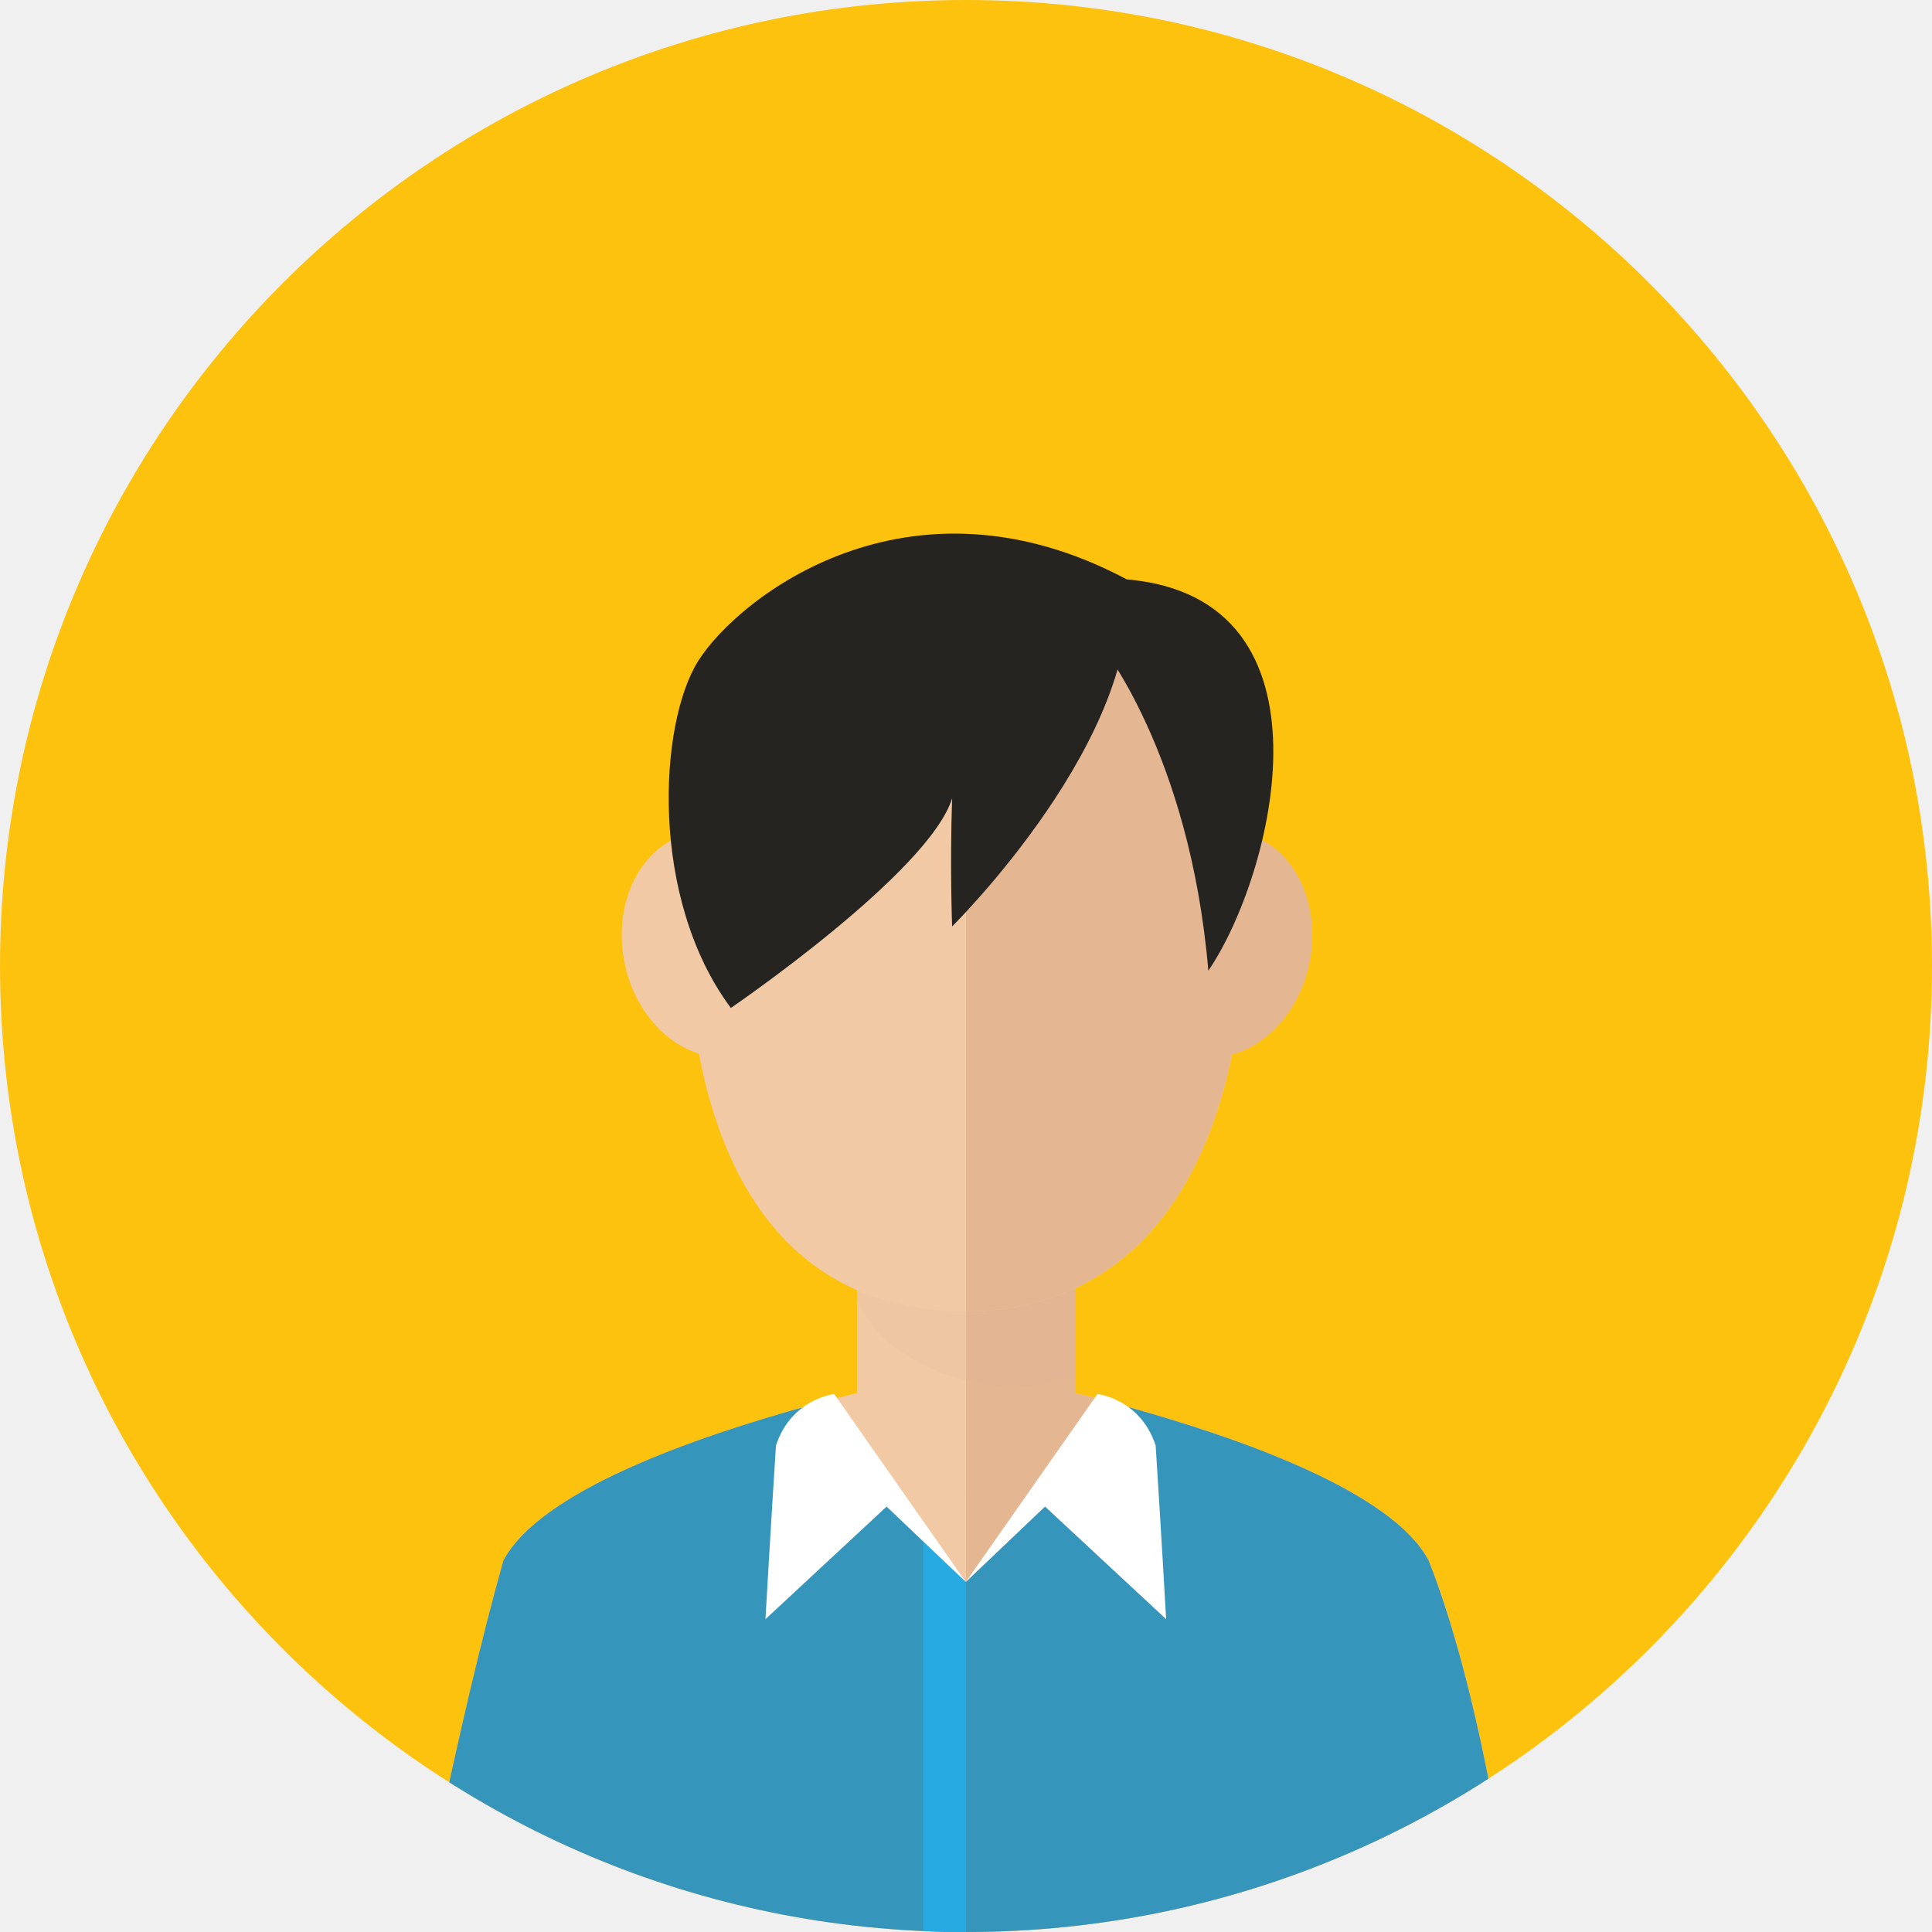
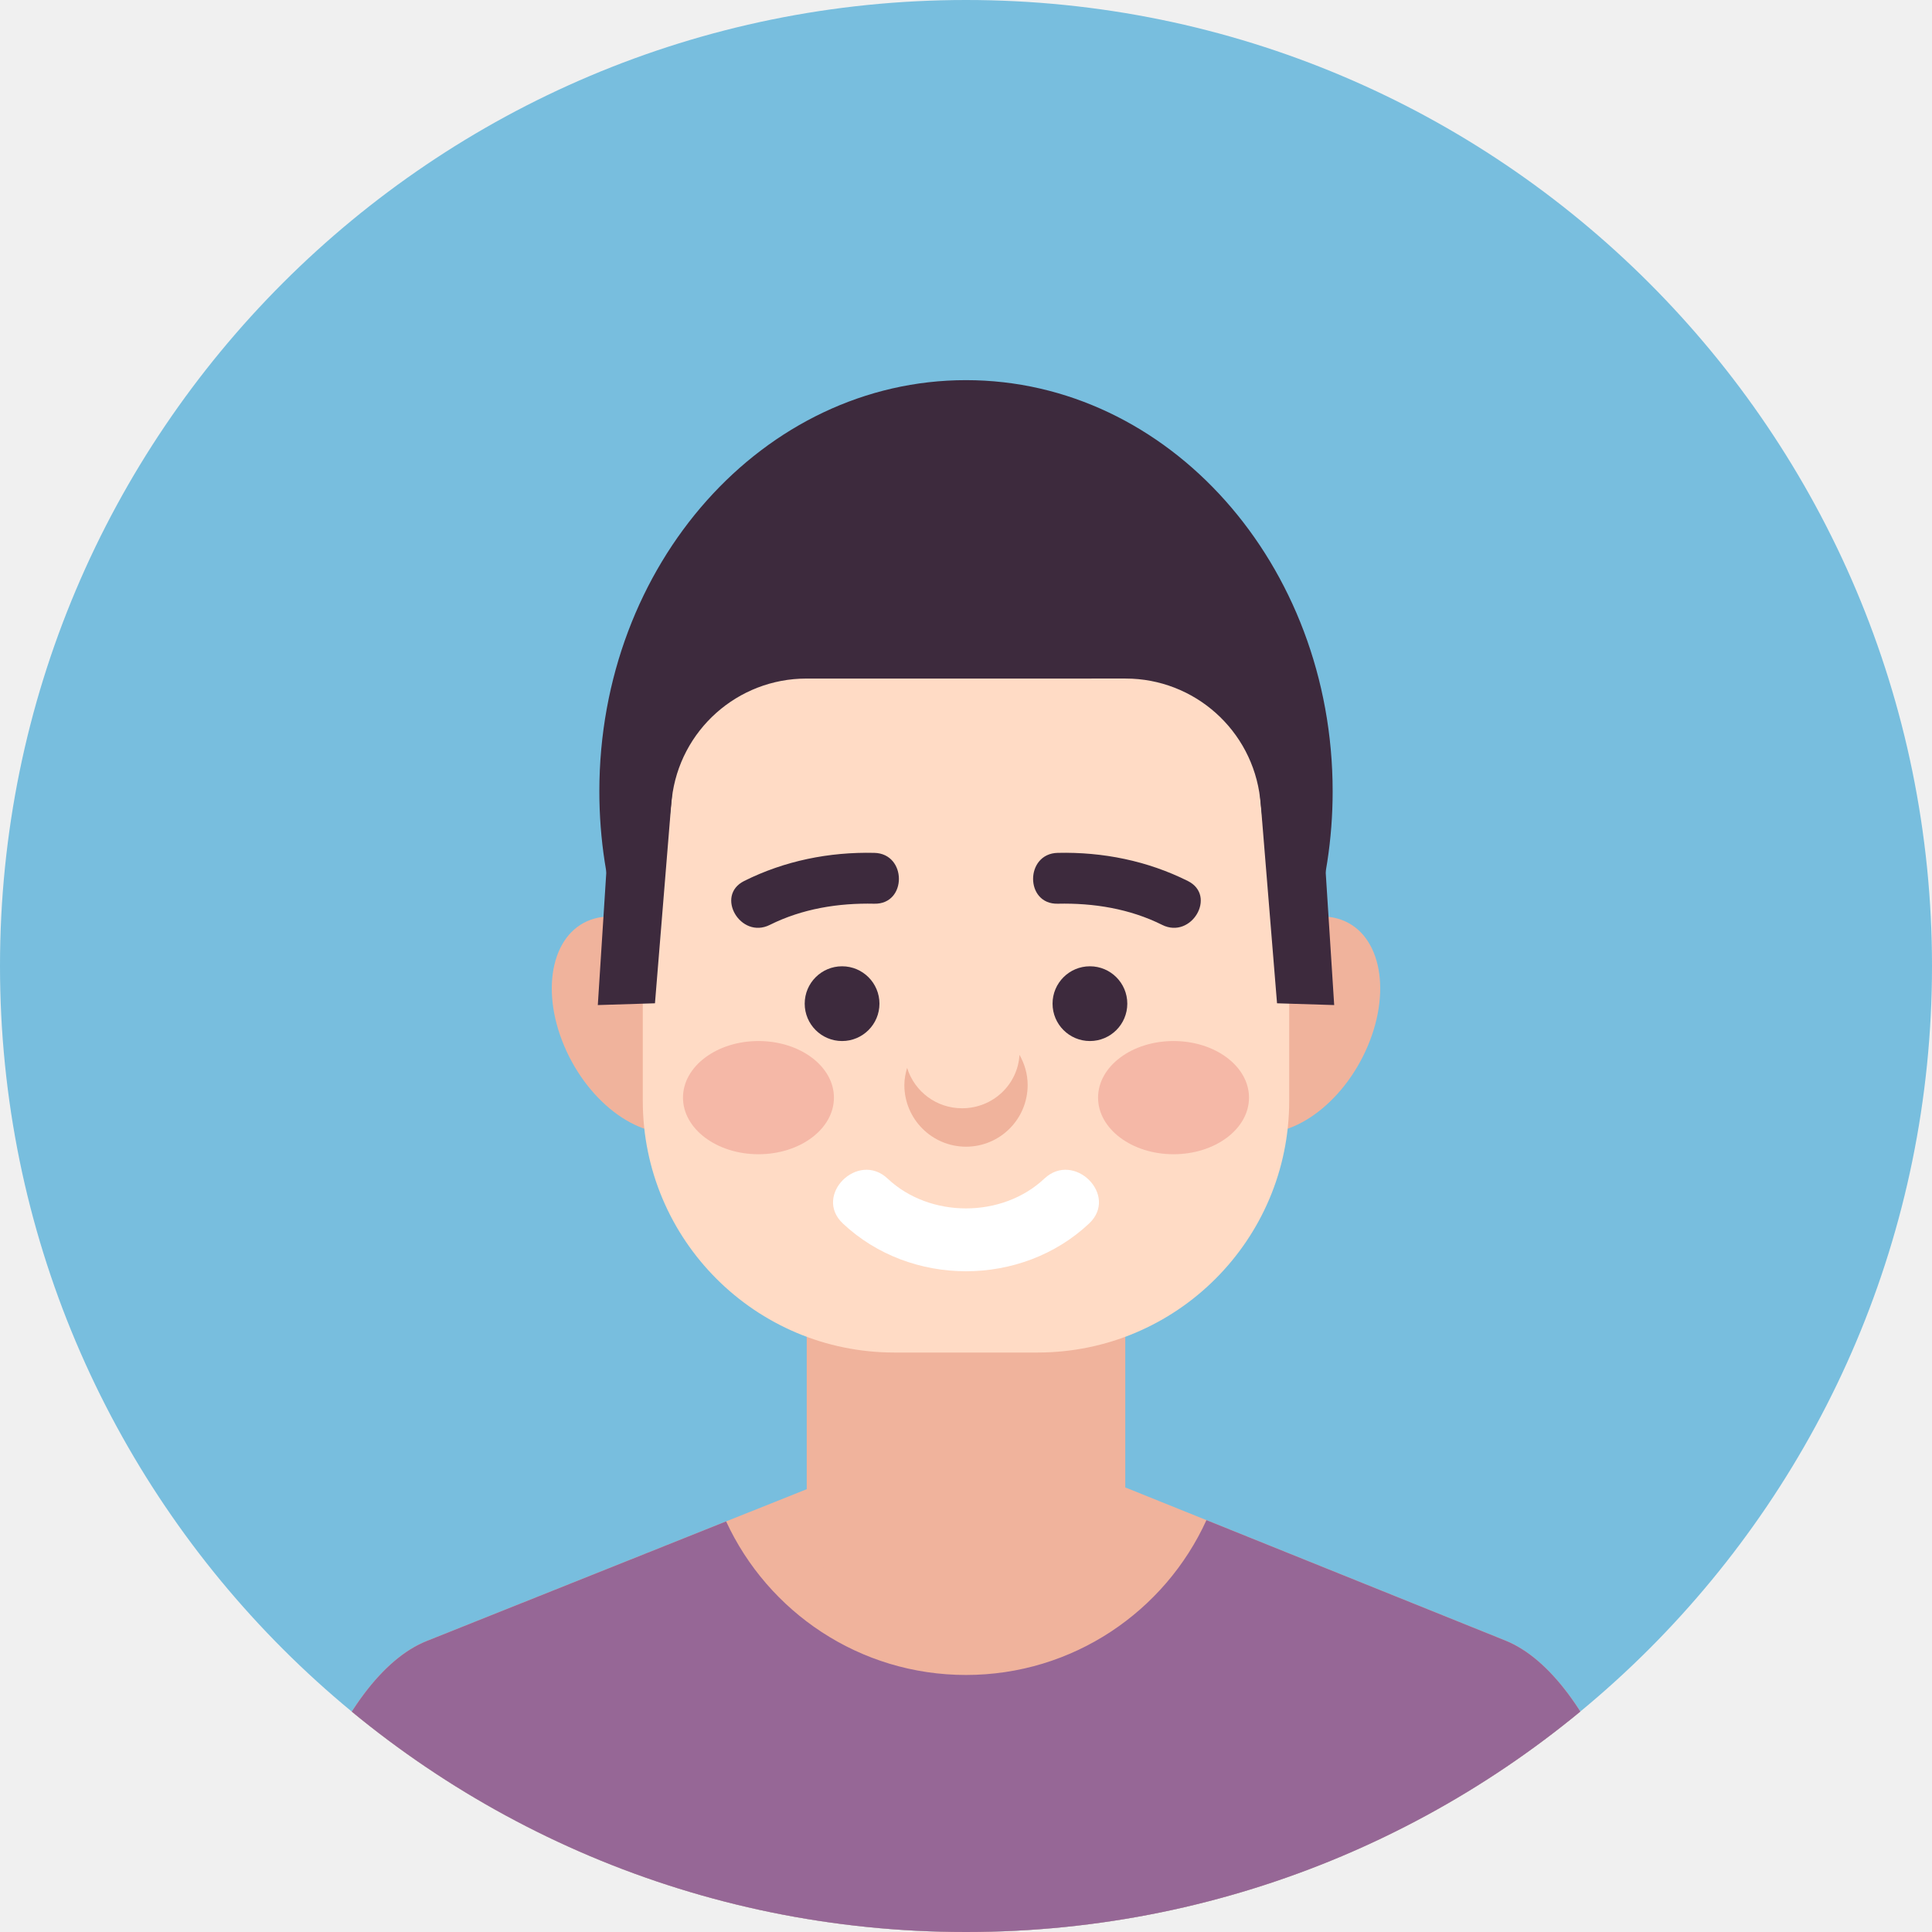
- <svg xmlns="http://www.w3.org/2000/svg" xmlns:xlink="http://www.w3.org/1999/xlink" version="1.1" id="Capa_1" x="0px" y="0px" viewBox="0 0 144.773 144.773" style="enable-background:new 0 0 144.773 144.773;" xml:space="preserve">
-   <g>
-     <circle style="fill:#FDC20E;" cx="72.387" cy="72.386" r="72.386" />
-     <g>
-       <defs>
-         <circle id="SVGID_1_" cx="72.387" cy="72.386" r="72.386" />
-       </defs>
-       <clipPath id="SVGID_2_">
-         <use xlink:href="#SVGID_1_" style="overflow:visible;" />
-       </clipPath>
-       <g style="clip-path:url(#SVGID_2_);">
-         <g>
-           <path style="fill:#F1C9A5;" d="M107.053,116.94c-4.666-8.833-34.666-14.376-34.666-14.376s-30,5.543-34.666,14.376      c-3.449,12.258-6.334,27.833-6.334,27.833h41h41C113.387,144.773,111.438,128.073,107.053,116.94z" />
-           <path style="fill:#E4B692;" d="M72.387,102.564c0,0,30,5.543,34.666,14.376c4.386,11.133,6.334,27.833,6.334,27.833h-41V102.564      z" />
-           <rect x="64.22" y="84.606" style="fill:#F1C9A5;" width="16.334" height="27.336" />
-           <rect x="72.387" y="84.606" style="fill:#E4B692;" width="8.167" height="27.336" />
-           <path style="opacity:0.1;fill:#DDAC8C;" d="M64.22,97.273c1.469,4.217,7.397,6.634,11.751,6.634      c1.575,0,3.107-0.264,4.583-0.747V84.606H64.22V97.273z" />
-           <path style="fill:#F1C9A5;" d="M93.387,67.357c0-17.074-9.402-26.783-21-26.783c-11.598,0-21,9.709-21,26.783      c0,22.966,9.402,30.917,21,30.917C83.984,98.274,93.387,89.366,93.387,67.357z" />
-           <path style="fill:#E4B692;" d="M90.19,79.197c-3.807-0.399-6.377-4.5-5.732-9.156c0.637-4.66,4.242-8.12,8.051-7.724      c3.805,0.396,6.371,4.496,5.729,9.156C97.599,76.134,93.997,79.591,90.19,79.197z" />
-           <path style="fill:#F1C9A5;" d="M46.685,71.474c-0.643-4.66,1.924-8.76,5.727-9.156c3.811-0.397,7.416,3.063,8.055,7.724      c0.642,4.656-1.93,8.758-5.734,9.156C50.925,79.591,47.323,76.134,46.685,71.474z" />
-           <path style="fill:#E4B692;" d="M93.387,67.357c0-17.074-9.402-26.783-21-26.783v57.7C83.984,98.274,93.387,89.366,93.387,67.357      z" />
-         </g>
-         <path style="fill:#3595BB;" d="M107.053,116.94c-2.726-5.158-14.082-9.191-23.065-11.656l-11.601,13.26l-11.601-13.26     c-8.983,2.465-20.34,6.498-23.065,11.656c-3.449,12.258-6.334,27.833-6.334,27.833h41h41     C113.387,144.773,111.438,128.073,107.053,116.94z" />
-         <path style="fill:#262421;" d="M54.766,75.53c0,0,14.835-10.124,16.581-15.708c-0.175,5.061,0,9.599,0,9.599     s14.487-14.311,13.09-26.005c-16.406-8.728-29.147,1.396-32.115,6.108C49.354,54.236,48.656,67.327,54.766,75.53z" />
-         <path style="fill:#262421;" d="M82.342,48.127c0,0,6.808,8.205,8.204,24.611c4.887-7.157,10.123-27.927-6.109-29.322     C83.04,46.033,82.342,48.127,82.342,48.127z" />
-         <path style="fill:#FFFFFF;" d="M87.385,121.332l-9.077-8.437l-5.936,5.648l9.865-14.084c0,0,3.217,0.356,4.361,3.86     C86.956,113.826,87.385,121.332,87.385,121.332z" />
-         <polygon style="fill:#27AAE1;" points="69.179,144.773 72.387,144.773 72.387,118.544 69.179,115.505    " />
-         <path style="fill:#FFFFFF;" d="M57.359,121.332l9.077-8.437l5.936,5.648l-9.865-14.084c0,0-3.217,0.356-4.361,3.86     C57.788,113.826,57.359,121.332,57.359,121.332z" />
-       </g>
-     </g>
+ <svg xmlns="http://www.w3.org/2000/svg" xmlns:xlink="http://www.w3.org/1999/xlink" viewBox="0 0 512 512" style="enable-background:new 0 0 512 512" xml:space="preserve">
+   <path style="fill:#78bede" d="M0 255.997C0 114.607 114.613 0 256.002 0 397.387 0 512 114.607 512 255.997 512 397.389 397.387 512 256.002 512 114.613 512 0 397.389 0 255.997z" />
+   <defs>
+     <path id="a" d="M0 255.996C0 114.607 114.613 0 256.002 0 397.387 0 512 114.607 512 255.996 512 397.389 397.387 512 256.002 512 114.613 512 0 397.389 0 255.996z" />
+   </defs>
+   <clipPath id="b">
+     <use xlink:href="#a" style="overflow:visible" />
+   </clipPath>
+   <g style="clip-path:url(#b)">
+     <path style="fill:#f0b39c" d="M189.227 265.974c6.561 15.537 2.988 30.638-7.979 33.73-10.969 3.092-25.174-6.997-31.734-22.532-6.561-15.537-2.988-30.639 7.979-33.73s25.175 6.997 31.734 22.532zM322.772 265.974c-6.561 15.537-2.986 30.638 7.98 33.73 10.967 3.092 25.174-6.997 31.732-22.532 6.562-15.537 2.99-30.639-7.979-33.73-10.964-3.093-25.173 6.997-31.733 22.532z" />
  </g>
-   <g>
- </g>
-   <g>
- </g>
-   <g>
- </g>
-   <g>
- </g>
-   <g>
- </g>
-   <g>
- </g>
-   <g>
- </g>
-   <g>
- </g>
-   <g>
- </g>
-   <g>
- </g>
-   <g>
- </g>
-   <g>
- </g>
-   <g>
- </g>
-   <g>
- </g>
-   <g>
- </g>
+   <path style="clip-path:url(#b);fill:#f0b39c" d="m441.602 545.884-.053-.842c0-51.205-19.168-100.816-42.572-110.264l-99.68-40.158c-23.406-9.439-61.737-9.477-85.148-.112l-101.107 40.396c-23.425 9.378-42.593 58.933-42.593 110.138l-.052.842h371.205z" />
+   <path style="clip-path:url(#b);fill:#f0b39c" d="M298.212 397.085c0 21.981-17.818 39.8-39.799 39.8h-4.826c-21.98 0-39.799-17.818-39.799-39.8V294.57c0-21.98 17.818-39.8 39.799-39.8h4.826c21.98 0 39.799 17.819 39.799 39.8v102.515z" />
+   <g style="clip-path:url(#b)">
+     <path style="fill:#ffdbc5" d="M341.653 291.733c0 36.842-29.862 66.702-66.704 66.702h-37.904c-36.837 0-66.699-29.86-66.699-66.702V182.586c0-36.837 29.862-66.702 66.699-66.702h37.904c36.842 0 66.704 29.865 66.704 66.702v109.147z" />
+   </g>
+   <g style="clip-path:url(#b)">
+     <circle style="fill:#3d2a3d" cx="223.159" cy="265.98" r="9.904" />
+     <circle style="fill:#3d2a3d" cx="288.841" cy="265.98" r="9.904" />
+   </g>
+   <path style="clip-path:url(#b);fill:#f0b39c" d="M270.173 279.542c-.449 7.895-7.047 14.157-15.202 14.157a15.196 15.196 0 0 1-14.576-10.712c-.424 1.452-.732 2.963-.732 4.546 0 9.028 7.327 16.353 16.339 16.353 9.035 0 16.335-7.325 16.335-16.353 0-2.926-.819-5.618-2.164-7.991z" />
+   <path style="clip-path:url(#b);fill:#966796" d="M441.549 545.043c0-51.205-19.168-100.816-42.572-110.264l-79.255-31.93c-11.019 24.201-35.397 41.035-63.722 41.035-28.194 0-52.479-16.678-63.57-40.698l-79.387 31.719c-23.425 9.378-42.593 58.933-42.593 110.138l-.052.842h371.204l-.053-.842z" />
+   <g style="clip-path:url(#b)">
+     <ellipse style="fill:#f5b8a7" cx="311" cy="290.884" rx="20" ry="15" />
+     <ellipse style="fill:#f5b8a7" cx="201" cy="290.884" rx="20" ry="15" />
+   </g>
+   <g style="clip-path:url(#b)">
+     <path style="fill:#fff" d="M276.758 312.35c-11.174 10.52-30.342 10.52-41.518 0-7.879-7.418-19.781 4.44-11.879 11.88 17.939 16.887 47.338 16.887 65.275 0 7.906-7.44-3.997-19.298-11.878-11.88z" />
+   </g>
+   <g style="clip-path:url(#b)">
+     <path style="fill:#3d2a3d" d="M204.01 245.106c8.595-4.292 18.153-5.828 27.695-5.614 8.695.197 8.674-13.278 0-13.474-11.974-.27-23.764 2.095-34.495 7.454-7.775 3.883-.948 15.504 6.8 11.634zM307.99 245.106c-8.594-4.292-18.154-5.828-27.696-5.614-8.693.197-8.674-13.278 0-13.474 11.974-.27 23.764 2.095 34.496 7.454 7.775 3.883.95 15.504-6.8 11.634z" />
+   </g>
+   <g style="clip-path:url(#b)">
+     <path style="fill:#3d2a3d" d="m174.136 245.884 3.899-34.219c2.067-18.139 17.416-31.839 35.672-31.84l84.573-.004c18.255-.001 33.604 13.696 35.675 31.833l3.907 34.23h9.819c3.548-11.315 5.485-23.481 5.485-36.158 0-60.192-43.503-108.984-97.166-108.984-53.664 0-97.167 48.792-97.167 108.984 0 12.677 1.937 24.843 5.486 36.158h9.817z" />
+     <path style="fill:#3d2a3d" d="m158.427 266.352 15.146-.468 9.673-118.454-19.673 38.454zM353.573 266.352l-15.146-.468-9.673-118.454 19.673 38.454z" />
+   </g>
</svg>
